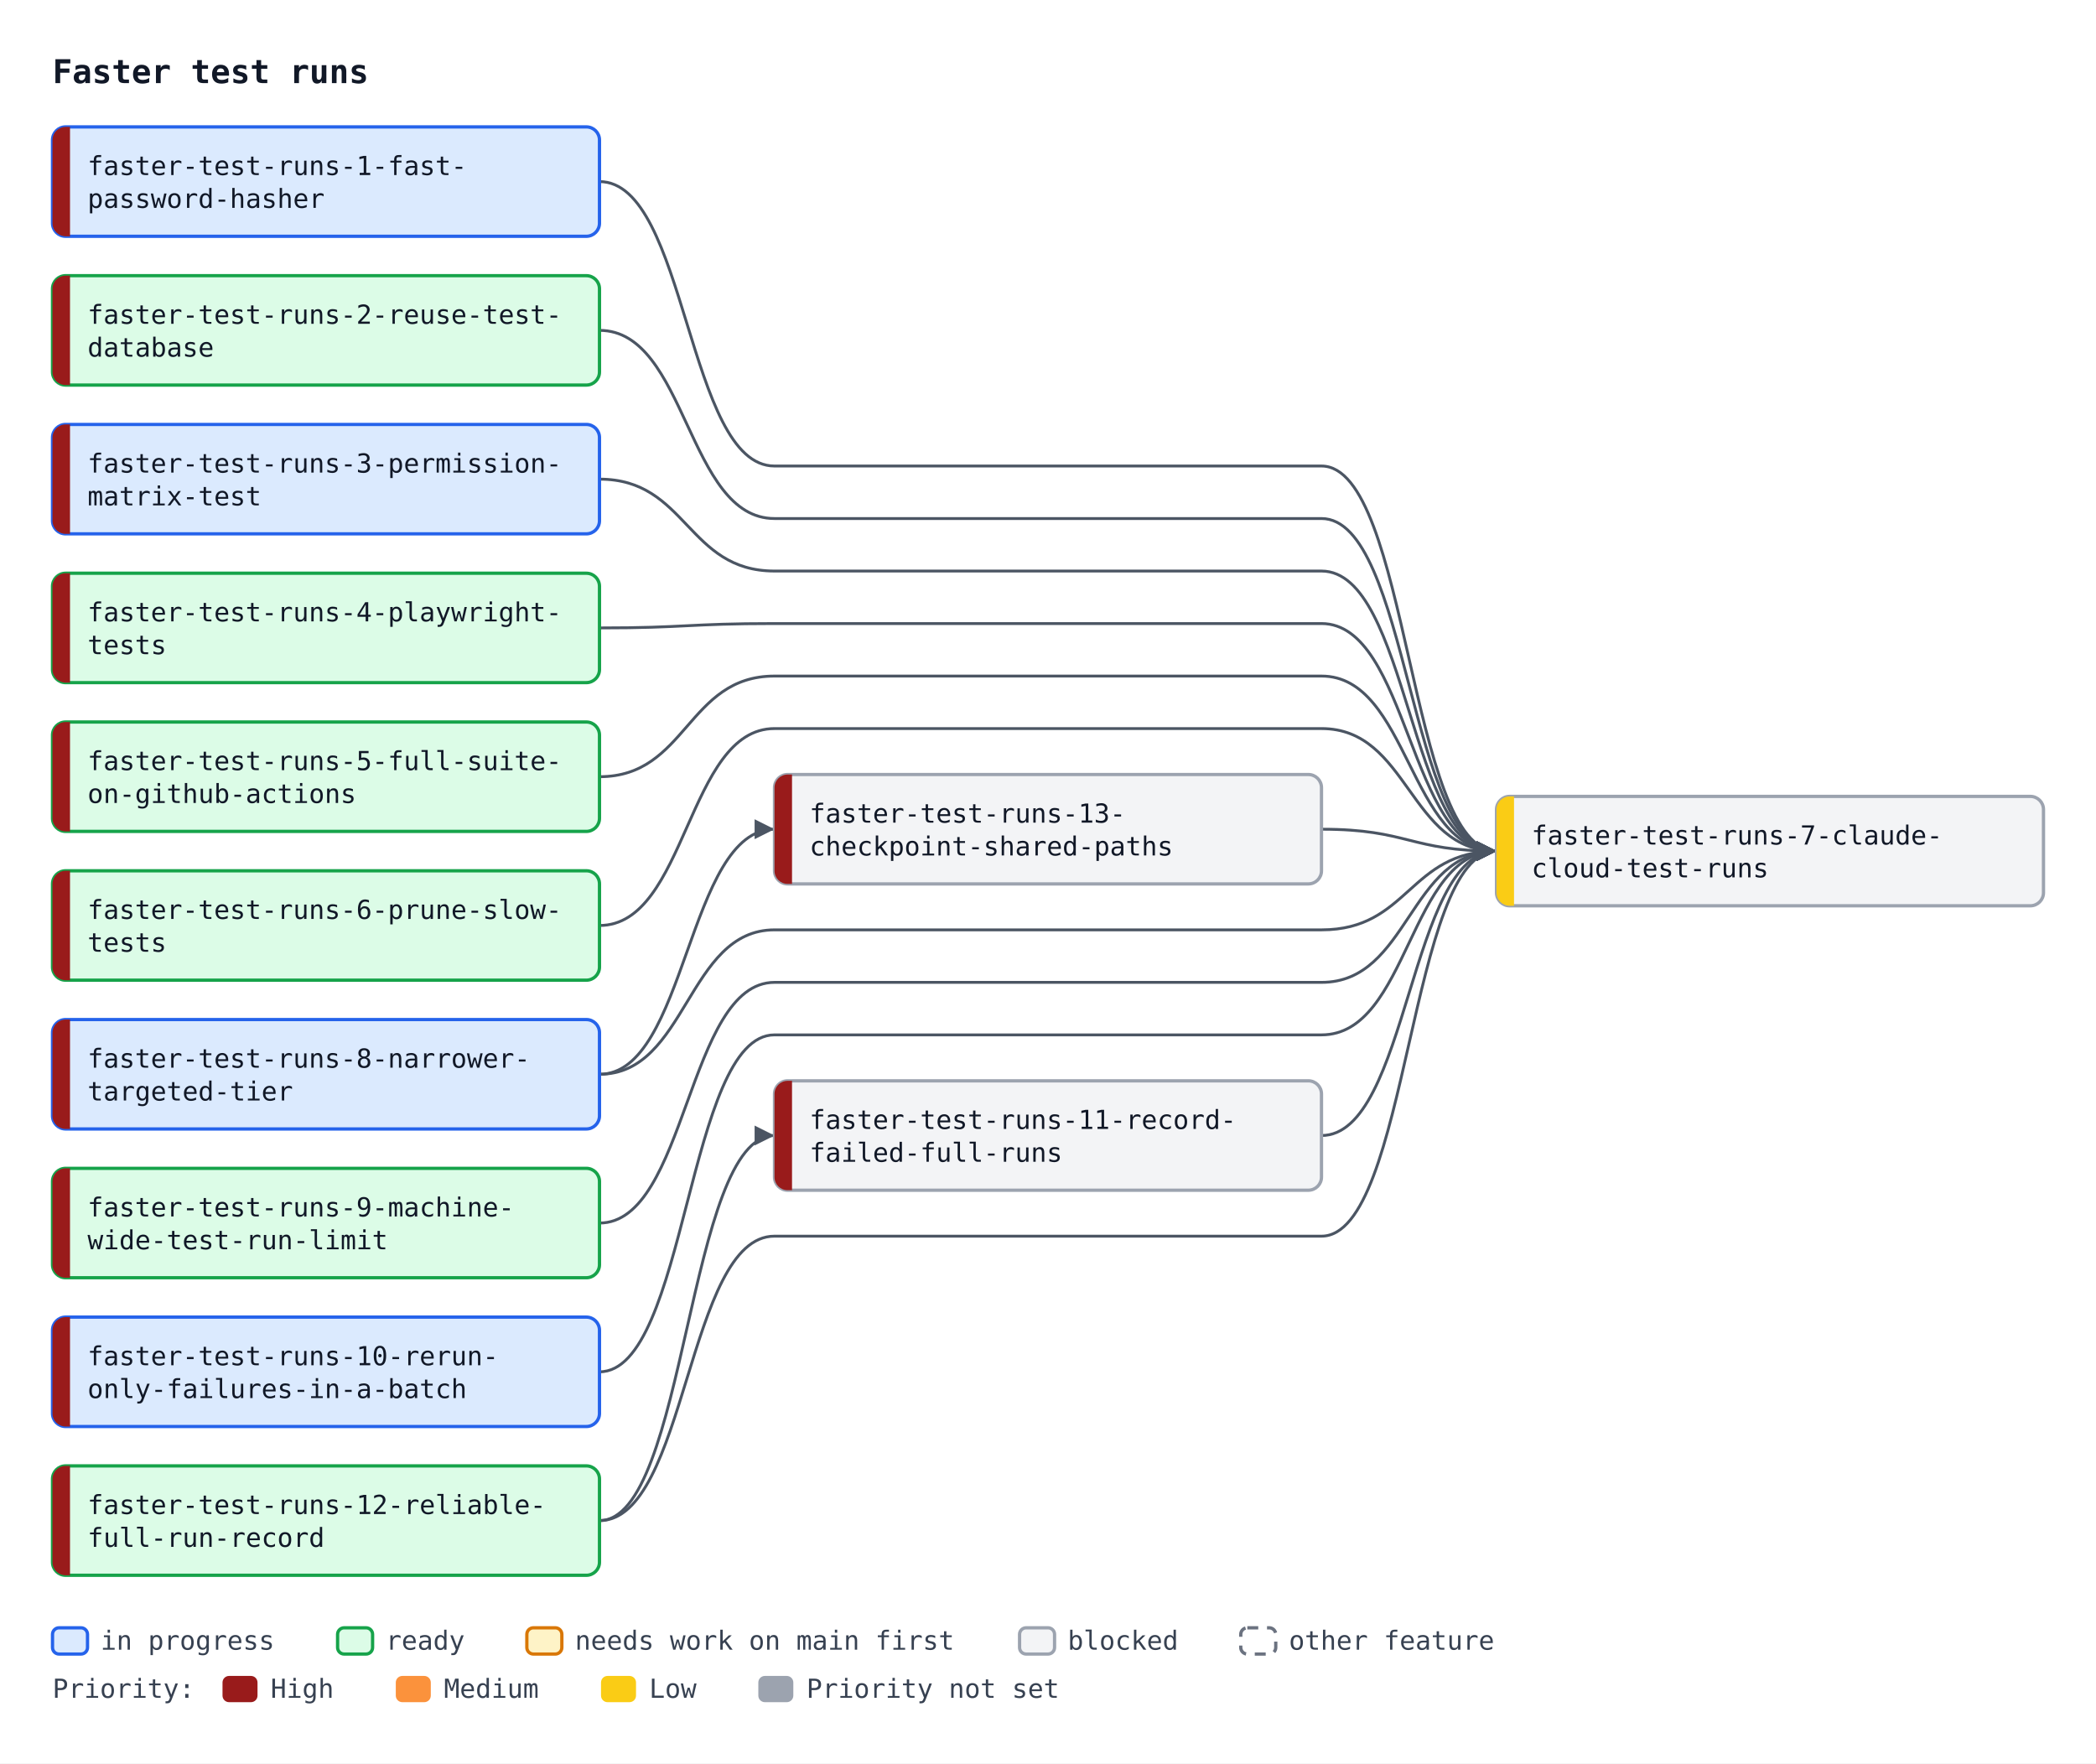
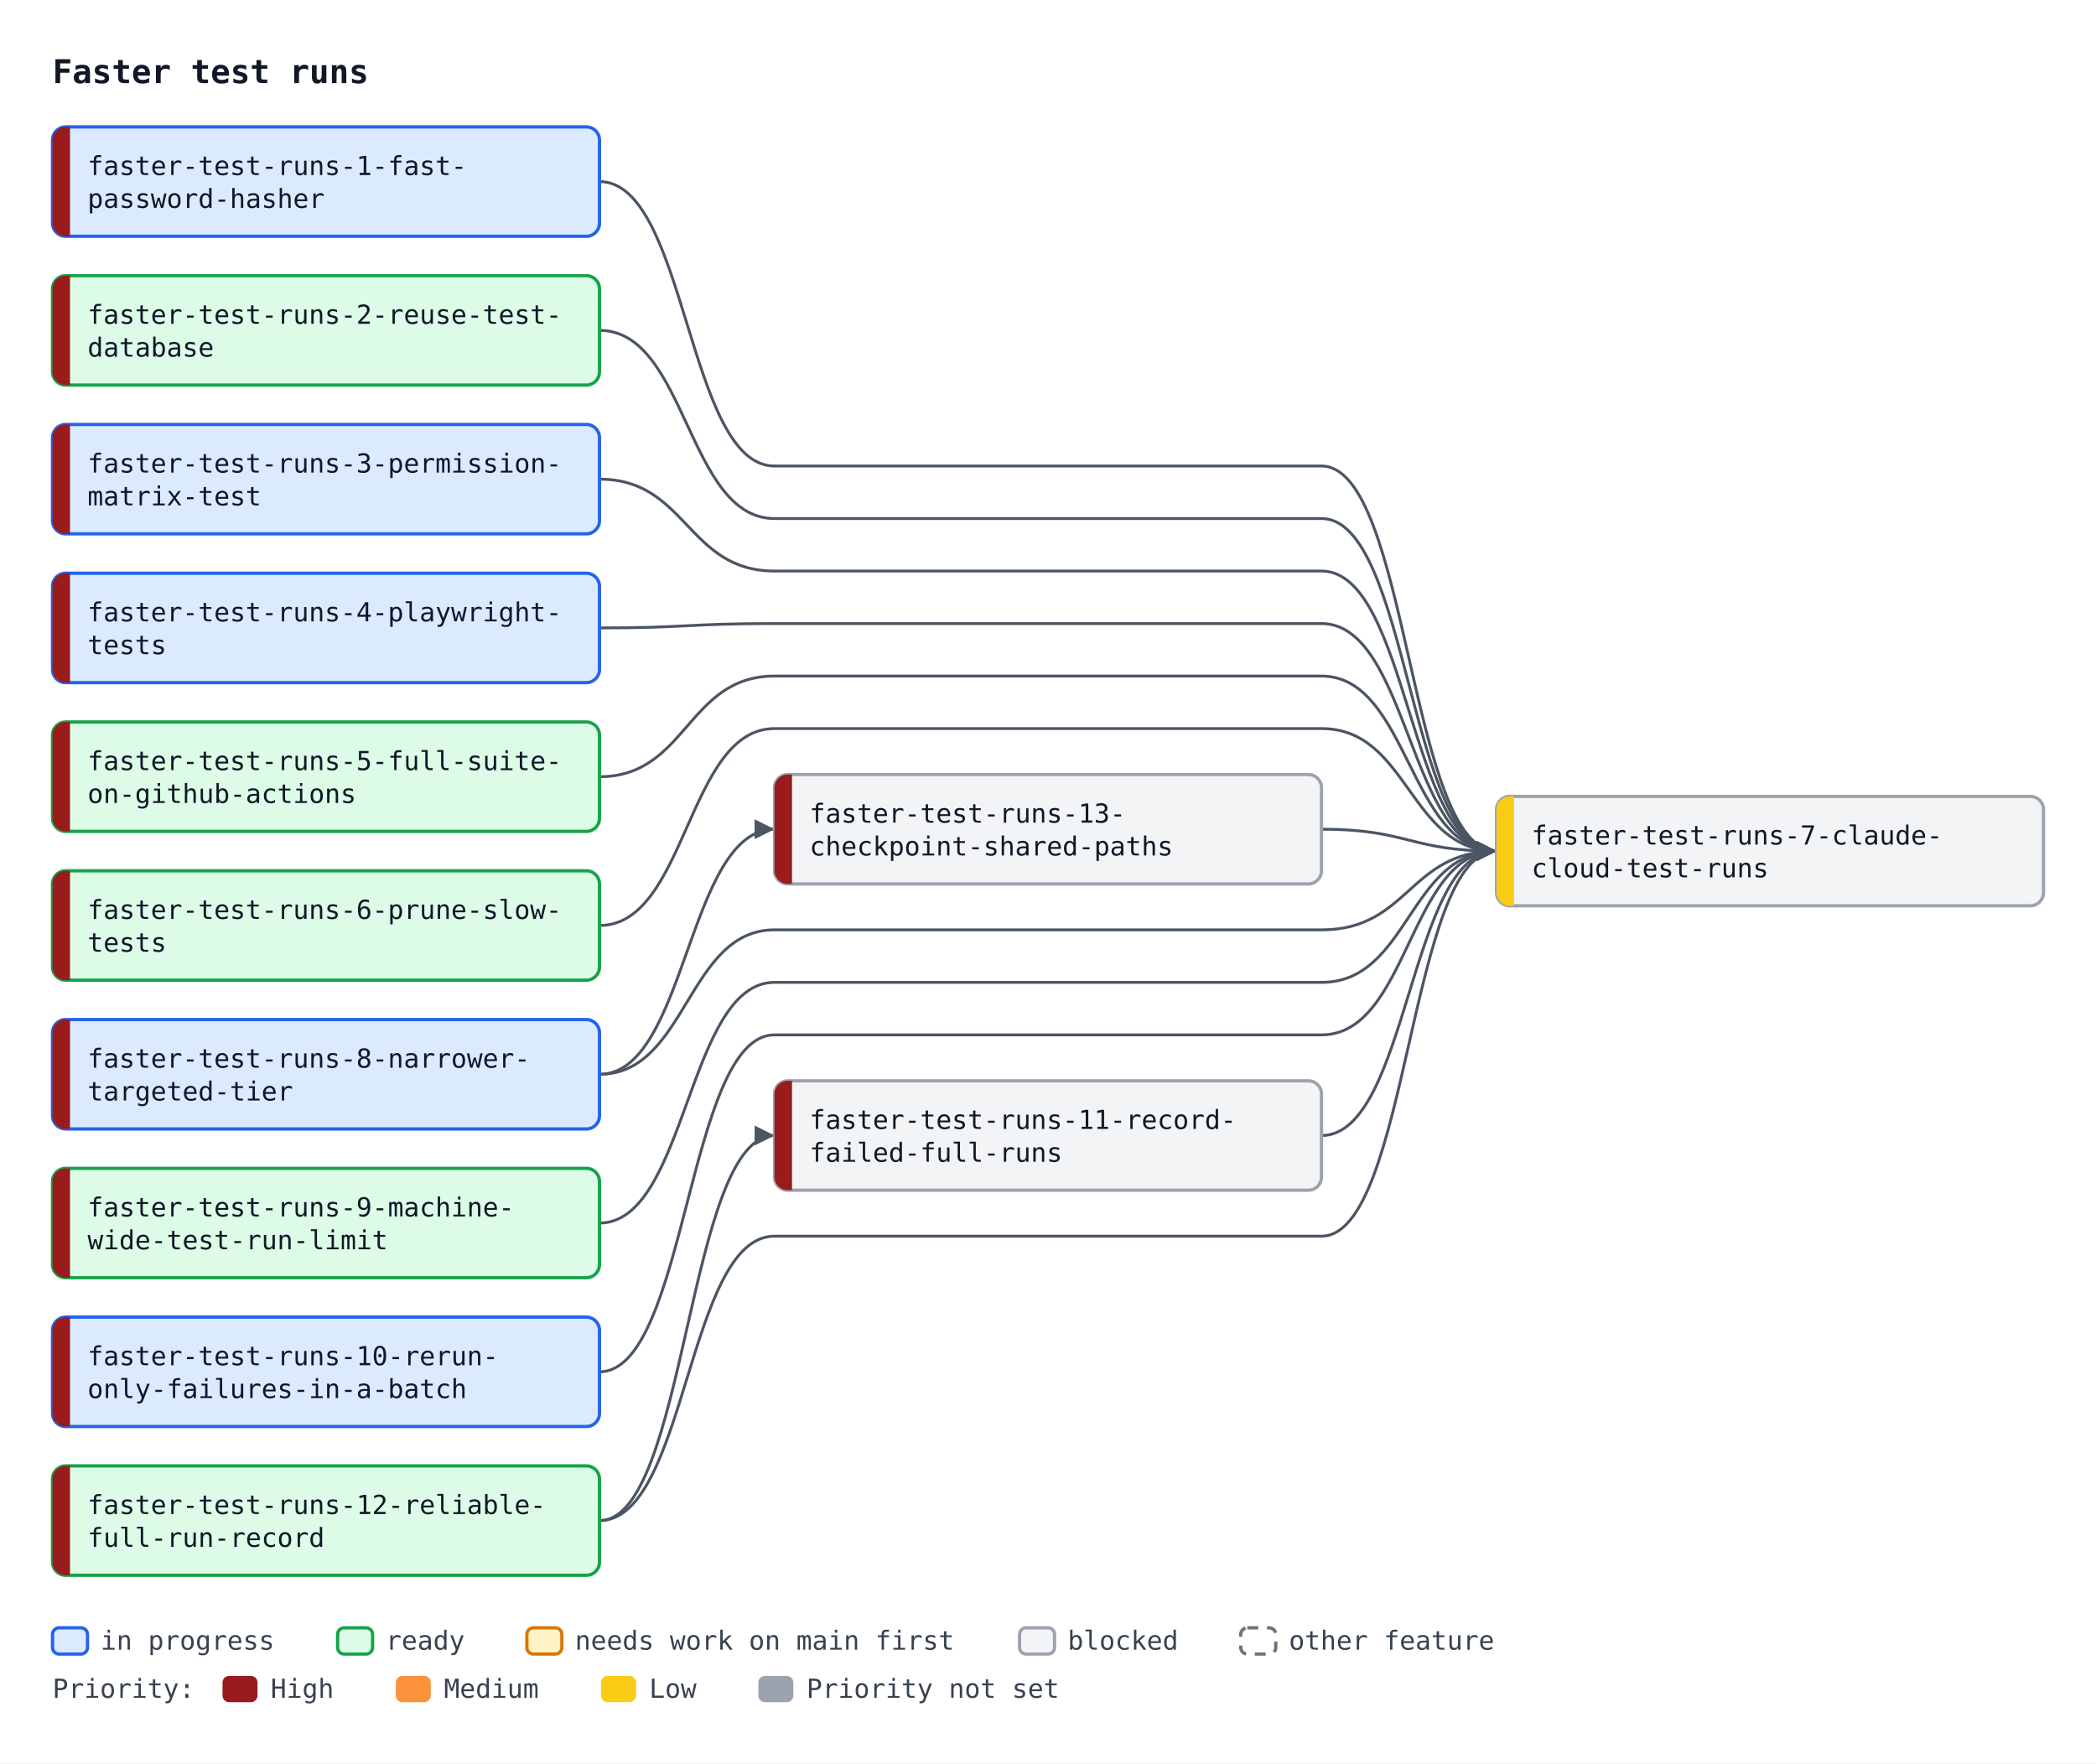
<svg xmlns="http://www.w3.org/2000/svg" width="958" height="806" viewBox="0 0 958 806" font-family="ui-monospace, SFMono-Regular, Menlo, Consolas, monospace" font-size="12">
  <defs>
    <marker id="arrow" viewBox="0 0 10 10" refX="10" refY="5" markerWidth="7" markerHeight="7" orient="auto-start-reverse">
      <path d="M0,0 L10,5 L0,10 z" fill="#4b5563" />
    </marker>
  </defs>
  <rect width="958" height="806" fill="#ffffff" />
  <text x="24" y="38" font-size="15" font-weight="bold" fill="#111827">Faster test runs</text>
  <path d="M274.0,83.0 C314.0,83.0 314.0,213.0 354.0,213.0 L604.0,213.0 C644.0,213.0 644.0,389.0 684.0,389.0" fill="none" stroke="#4b5563" stroke-width="1.3" marker-end="url(#arrow)" />
  <path d="M274.0,151.0 C314.0,151.0 314.0,237.0 354.0,237.0 L604.0,237.0 C644.0,237.0 644.0,389.0 684.0,389.0" fill="none" stroke="#4b5563" stroke-width="1.3" marker-end="url(#arrow)" />
  <path d="M274.0,219.0 C314.0,219.0 314.0,261.0 354.0,261.0 L604.0,261.0 C644.0,261.0 644.0,389.0 684.0,389.0" fill="none" stroke="#4b5563" stroke-width="1.3" marker-end="url(#arrow)" />
  <path d="M274.0,287.0 C314.0,287.0 314.0,285.0 354.0,285.0 L604.0,285.0 C644.0,285.0 644.0,389.0 684.0,389.0" fill="none" stroke="#4b5563" stroke-width="1.3" marker-end="url(#arrow)" />
  <path d="M274.0,355.0 C314.0,355.0 314.0,309.0 354.0,309.0 L604.0,309.0 C644.0,309.0 644.0,389.0 684.0,389.0" fill="none" stroke="#4b5563" stroke-width="1.3" marker-end="url(#arrow)" />
  <path d="M274.0,423.0 C314.0,423.0 314.0,333.0 354.0,333.0 L604.0,333.0 C644.0,333.0 644.0,389.0 684.0,389.0" fill="none" stroke="#4b5563" stroke-width="1.3" marker-end="url(#arrow)" />
  <path d="M274.0,491.0 C314.0,491.0 314.0,425.0 354.0,425.0 L604.0,425.0 C644.0,425.0 644.0,389.0 684.0,389.0" fill="none" stroke="#4b5563" stroke-width="1.3" marker-end="url(#arrow)" />
  <path d="M274.0,559.0 C314.0,559.0 314.0,449.0 354.0,449.0 L604.0,449.0 C644.0,449.0 644.0,389.0 684.0,389.0" fill="none" stroke="#4b5563" stroke-width="1.3" marker-end="url(#arrow)" />
  <path d="M274.0,627.0 C314.0,627.0 314.0,473.0 354.0,473.0 L604.0,473.0 C644.0,473.0 644.0,389.0 684.0,389.0" fill="none" stroke="#4b5563" stroke-width="1.3" marker-end="url(#arrow)" />
  <path d="M604.0,519.0 C644.0,519.0 644.0,389.0 684.0,389.0" fill="none" stroke="#4b5563" stroke-width="1.3" marker-end="url(#arrow)" />
  <path d="M274.0,695.0 C314.0,695.0 314.0,565.0 354.0,565.0 L604.0,565.0 C644.0,565.0 644.0,389.0 684.0,389.0" fill="none" stroke="#4b5563" stroke-width="1.3" marker-end="url(#arrow)" />
  <path d="M604.0,379.0 C644.0,379.0 644.0,389.0 684.0,389.0" fill="none" stroke="#4b5563" stroke-width="1.3" marker-end="url(#arrow)" />
  <path d="M274.0,695.0 C314.0,695.0 314.0,519.0 354.0,519.0" fill="none" stroke="#4b5563" stroke-width="1.3" marker-end="url(#arrow)" />
  <path d="M274.0,491.0 C314.0,491.0 314.0,379.0 354.0,379.0" fill="none" stroke="#4b5563" stroke-width="1.3" marker-end="url(#arrow)" />
  <rect x="24.0" y="58.0" width="250" height="50" rx="6" fill="#dbeafe" stroke="#2563eb" stroke-width="1.5" />
  <path d="M32.0,58.0 H30.0 A6,6 0 0 0 24.0,64.0 V102.0 A6,6 0 0 0 30.0,108.0 H32.0 Z" fill="#991b1b" />
  <text x="40.0" y="80.0" fill="#111827">faster-test-runs-1-fast-</text>
  <text x="40.0" y="95.0" fill="#111827">password-hasher</text>
  <rect x="24.0" y="126.0" width="250" height="50" rx="6" fill="#dcfce7" stroke="#16a34a" stroke-width="1.5" />
  <path d="M32.0,126.0 H30.0 A6,6 0 0 0 24.0,132.0 V170.0 A6,6 0 0 0 30.0,176.0 H32.0 Z" fill="#991b1b" />
  <text x="40.0" y="148.0" fill="#111827">faster-test-runs-2-reuse-test-</text>
  <text x="40.0" y="163.0" fill="#111827">database</text>
  <rect x="24.0" y="194.0" width="250" height="50" rx="6" fill="#dbeafe" stroke="#2563eb" stroke-width="1.5" />
  <path d="M32.0,194.0 H30.0 A6,6 0 0 0 24.0,200.0 V238.0 A6,6 0 0 0 30.0,244.0 H32.0 Z" fill="#991b1b" />
  <text x="40.0" y="216.0" fill="#111827">faster-test-runs-3-permission-</text>
  <text x="40.0" y="231.0" fill="#111827">matrix-test</text>
-   <rect x="24.0" y="262.0" width="250" height="50" rx="6" fill="#dcfce7" stroke="#16a34a" stroke-width="1.5" />
+   <rect x="24.0" y="262.0" width="250" height="50" rx="6" fill="#dbeafe" stroke="#2563eb" stroke-width="1.5" />
  <path d="M32.0,262.0 H30.0 A6,6 0 0 0 24.0,268.0 V306.0 A6,6 0 0 0 30.0,312.0 H32.0 Z" fill="#991b1b" />
  <text x="40.0" y="284.0" fill="#111827">faster-test-runs-4-playwright-</text>
  <text x="40.0" y="299.0" fill="#111827">tests</text>
  <rect x="24.0" y="330.0" width="250" height="50" rx="6" fill="#dcfce7" stroke="#16a34a" stroke-width="1.5" />
  <path d="M32.0,330.0 H30.0 A6,6 0 0 0 24.0,336.0 V374.0 A6,6 0 0 0 30.0,380.0 H32.0 Z" fill="#991b1b" />
  <text x="40.0" y="352.0" fill="#111827">faster-test-runs-5-full-suite-</text>
  <text x="40.0" y="367.0" fill="#111827">on-github-actions</text>
  <rect x="24.0" y="398.0" width="250" height="50" rx="6" fill="#dcfce7" stroke="#16a34a" stroke-width="1.5" />
  <path d="M32.0,398.0 H30.0 A6,6 0 0 0 24.0,404.0 V442.0 A6,6 0 0 0 30.0,448.0 H32.0 Z" fill="#991b1b" />
  <text x="40.0" y="420.0" fill="#111827">faster-test-runs-6-prune-slow-</text>
  <text x="40.0" y="435.0" fill="#111827">tests</text>
  <rect x="684.0" y="364.0" width="250" height="50" rx="6" fill="#f3f4f6" stroke="#9ca3af" stroke-width="1.5" />
  <path d="M692.0,364.0 H690.0 A6,6 0 0 0 684.0,370.0 V408.0 A6,6 0 0 0 690.0,414.0 H692.0 Z" fill="#facc15" />
  <text x="700.0" y="386.0" fill="#111827">faster-test-runs-7-claude-</text>
  <text x="700.0" y="401.0" fill="#111827">cloud-test-runs</text>
  <rect x="24.0" y="466.0" width="250" height="50" rx="6" fill="#dbeafe" stroke="#2563eb" stroke-width="1.5" />
  <path d="M32.0,466.0 H30.0 A6,6 0 0 0 24.0,472.0 V510.0 A6,6 0 0 0 30.0,516.0 H32.0 Z" fill="#991b1b" />
  <text x="40.0" y="488.0" fill="#111827">faster-test-runs-8-narrower-</text>
  <text x="40.0" y="503.0" fill="#111827">targeted-tier</text>
  <rect x="24.0" y="534.0" width="250" height="50" rx="6" fill="#dcfce7" stroke="#16a34a" stroke-width="1.5" />
  <path d="M32.0,534.0 H30.0 A6,6 0 0 0 24.0,540.0 V578.0 A6,6 0 0 0 30.0,584.0 H32.0 Z" fill="#991b1b" />
  <text x="40.0" y="556.0" fill="#111827">faster-test-runs-9-machine-</text>
  <text x="40.0" y="571.0" fill="#111827">wide-test-run-limit</text>
  <rect x="24.0" y="602.0" width="250" height="50" rx="6" fill="#dbeafe" stroke="#2563eb" stroke-width="1.5" />
  <path d="M32.0,602.0 H30.0 A6,6 0 0 0 24.0,608.0 V646.0 A6,6 0 0 0 30.0,652.0 H32.0 Z" fill="#991b1b" />
  <text x="40.0" y="624.0" fill="#111827">faster-test-runs-10-rerun-</text>
  <text x="40.0" y="639.0" fill="#111827">only-failures-in-a-batch</text>
  <rect x="354.0" y="494.0" width="250" height="50" rx="6" fill="#f3f4f6" stroke="#9ca3af" stroke-width="1.5" />
  <path d="M362.0,494.0 H360.0 A6,6 0 0 0 354.0,500.0 V538.0 A6,6 0 0 0 360.0,544.0 H362.0 Z" fill="#991b1b" />
  <text x="370.0" y="516.0" fill="#111827">faster-test-runs-11-record-</text>
  <text x="370.0" y="531.0" fill="#111827">failed-full-runs</text>
  <rect x="24.0" y="670.0" width="250" height="50" rx="6" fill="#dcfce7" stroke="#16a34a" stroke-width="1.5" />
  <path d="M32.0,670.0 H30.0 A6,6 0 0 0 24.0,676.0 V714.0 A6,6 0 0 0 30.0,720.0 H32.0 Z" fill="#991b1b" />
  <text x="40.0" y="692.0" fill="#111827">faster-test-runs-12-reliable-</text>
  <text x="40.0" y="707.0" fill="#111827">full-run-record</text>
  <rect x="354.0" y="354.0" width="250" height="50" rx="6" fill="#f3f4f6" stroke="#9ca3af" stroke-width="1.5" />
  <path d="M362.0,354.0 H360.0 A6,6 0 0 0 354.0,360.0 V398.0 A6,6 0 0 0 360.0,404.0 H362.0 Z" fill="#991b1b" />
  <text x="370.0" y="376.0" fill="#111827">faster-test-runs-13-</text>
  <text x="370.0" y="391.0" fill="#111827">checkpoint-shared-paths</text>
  <rect x="24.0" y="744" width="16" height="12" rx="3" fill="#dbeafe" stroke="#2563eb" stroke-width="1.5" />
  <text x="46.0" y="754" fill="#374151">in progress</text>
  <rect x="154.3" y="744" width="16" height="12" rx="3" fill="#dcfce7" stroke="#16a34a" stroke-width="1.5" />
  <text x="176.3" y="754" fill="#374151">ready</text>
  <rect x="240.8" y="744" width="16" height="12" rx="3" fill="#fef3c7" stroke="#d97706" stroke-width="1.5" />
  <text x="262.8" y="754" fill="#374151">needs work on main first</text>
  <rect x="466.0" y="744" width="16" height="12" rx="3" fill="#f3f4f6" stroke="#9ca3af" stroke-width="1.5" />
  <text x="488.0" y="754" fill="#374151">blocked</text>
  <rect x="567.1" y="744" width="16" height="12" rx="3" fill="#ffffff" stroke="#6b7280" stroke-width="1.5" stroke-dasharray="5 4" />
  <text x="589.1" y="754" fill="#374151">other feature</text>
  <text x="24" y="776" fill="#374151">Priority:</text>
  <rect x="101.7" y="766" width="16" height="12" rx="3" fill="#991b1b" />
  <text x="123.7" y="776" fill="#374151">High</text>
  <rect x="180.9" y="766" width="16" height="12" rx="3" fill="#fb923c" />
  <text x="202.9" y="776" fill="#374151">Medium</text>
  <rect x="274.7" y="766" width="16" height="12" rx="3" fill="#facc15" />
  <text x="296.7" y="776" fill="#374151">Low</text>
  <rect x="346.6" y="766" width="16" height="12" rx="3" fill="#9ca3af" />
  <text x="368.6" y="776" fill="#374151">Priority not set</text>
</svg>
